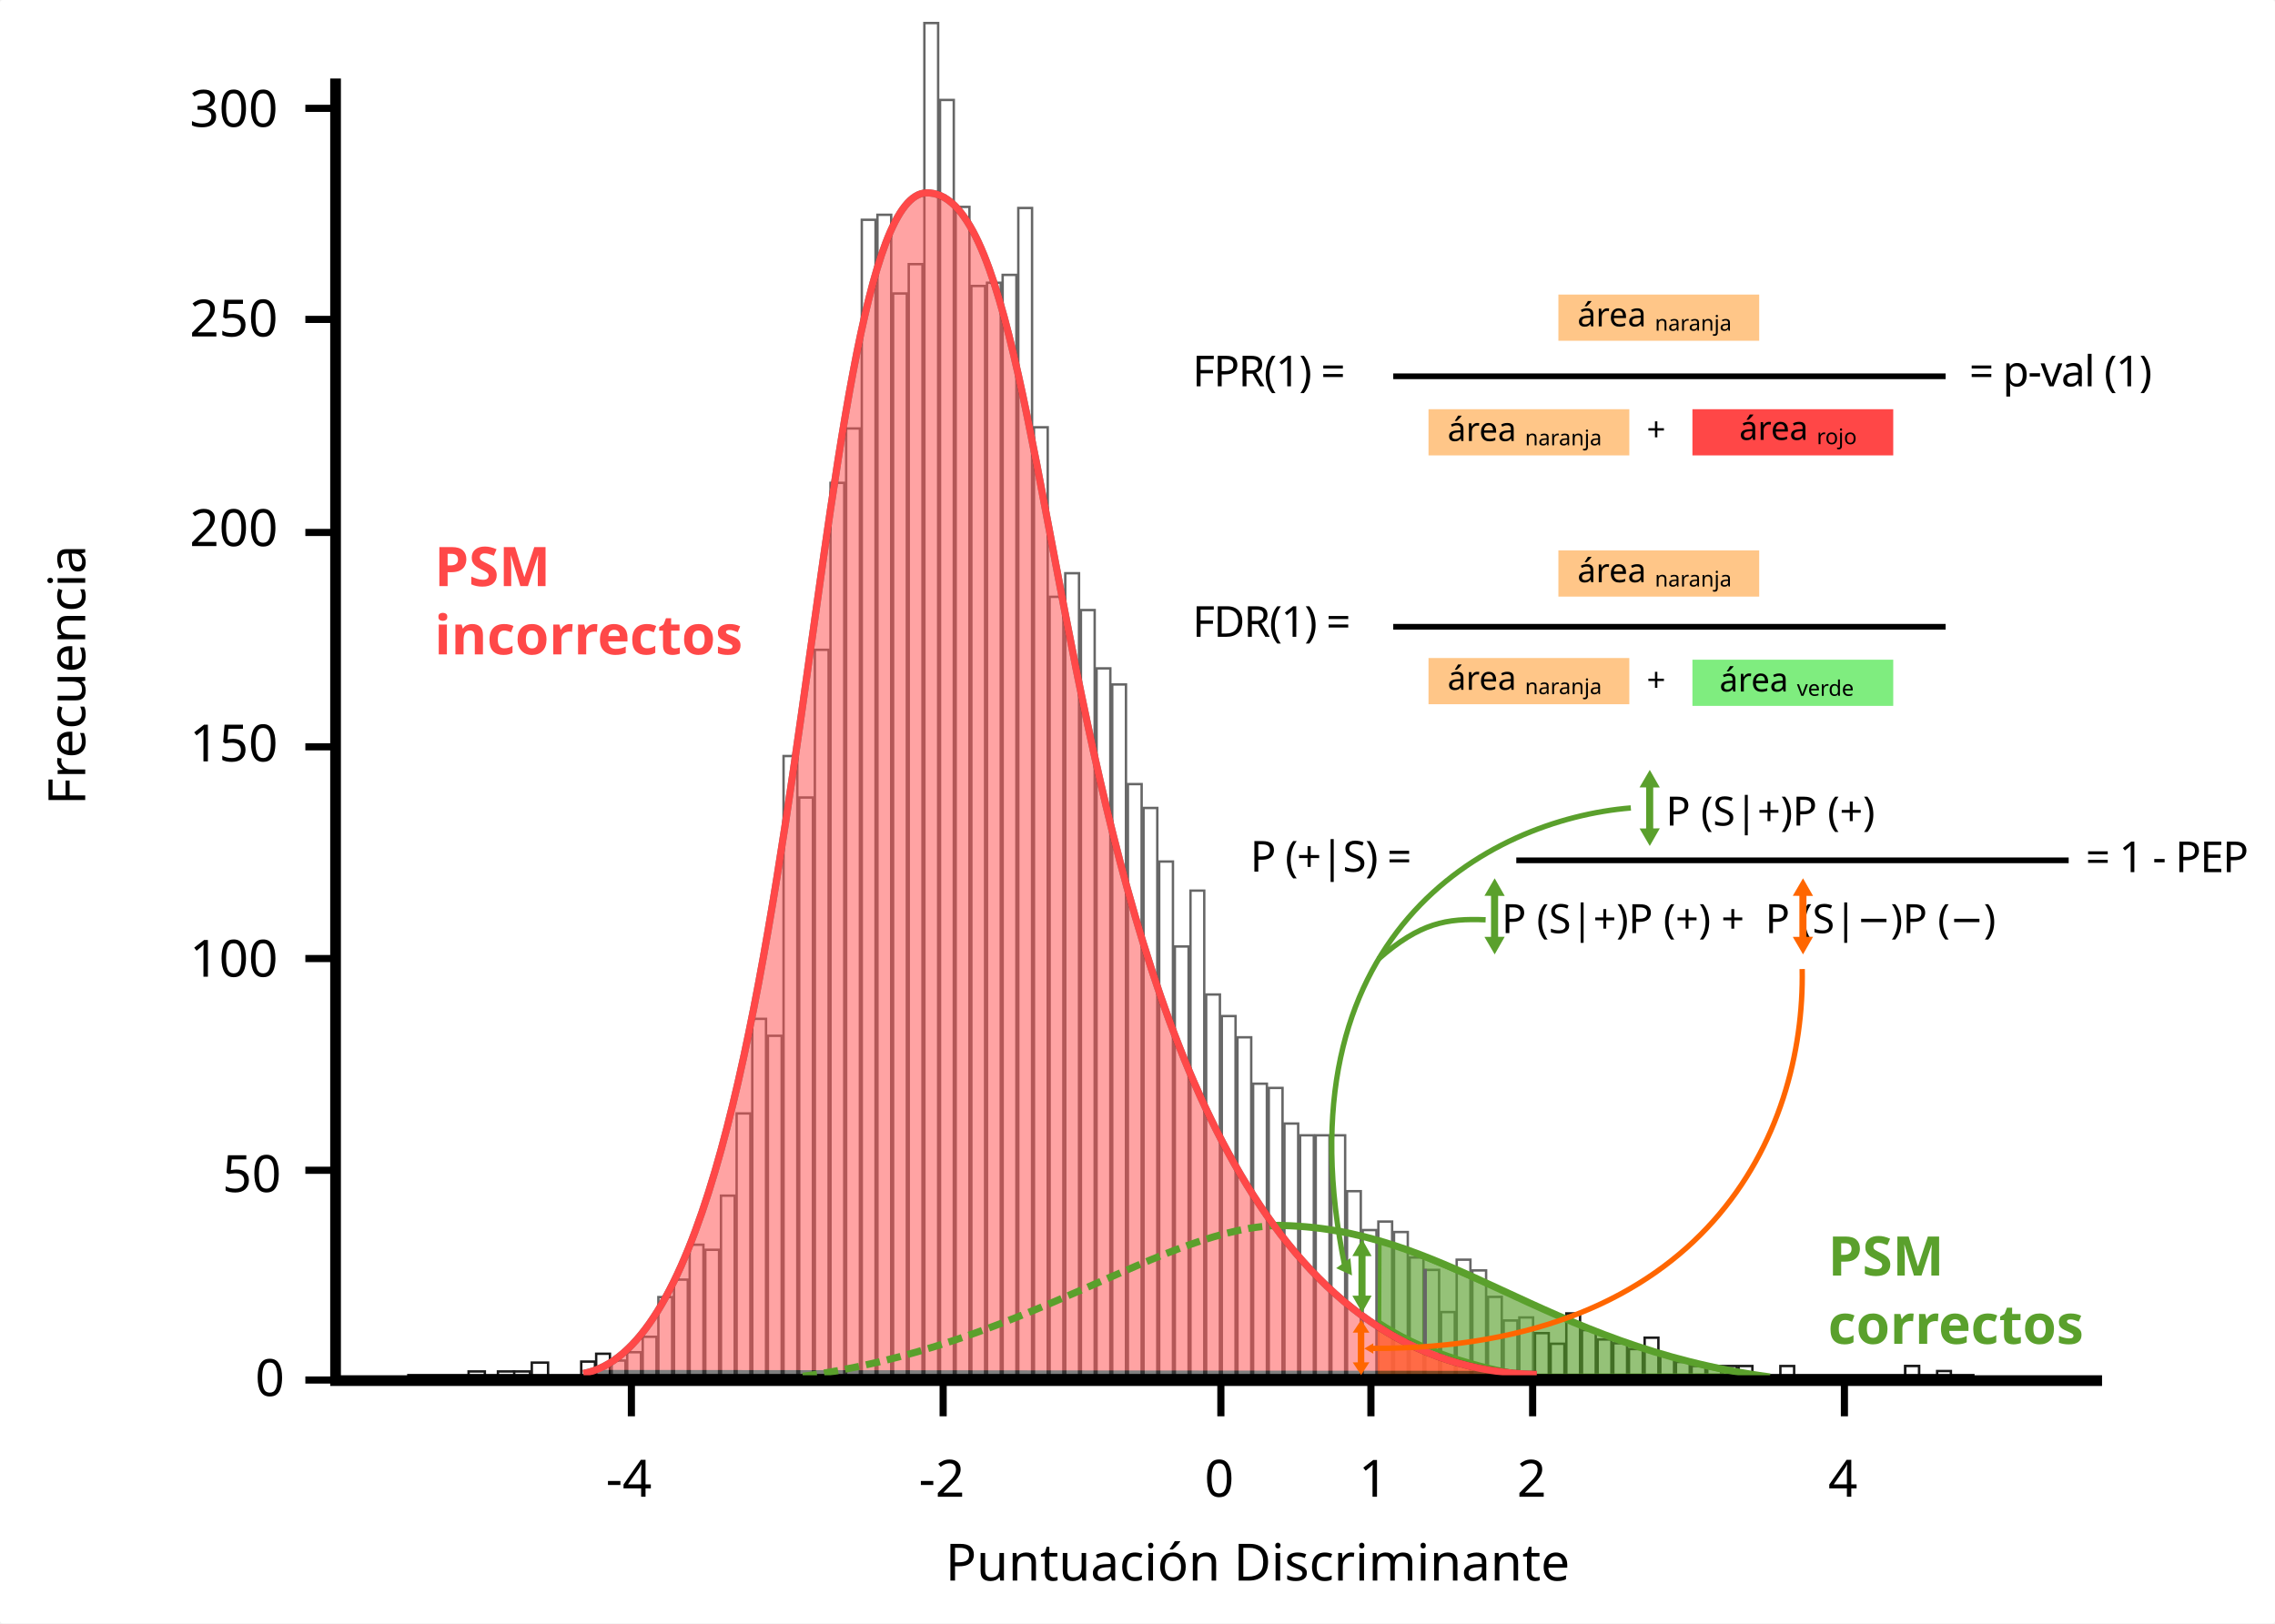
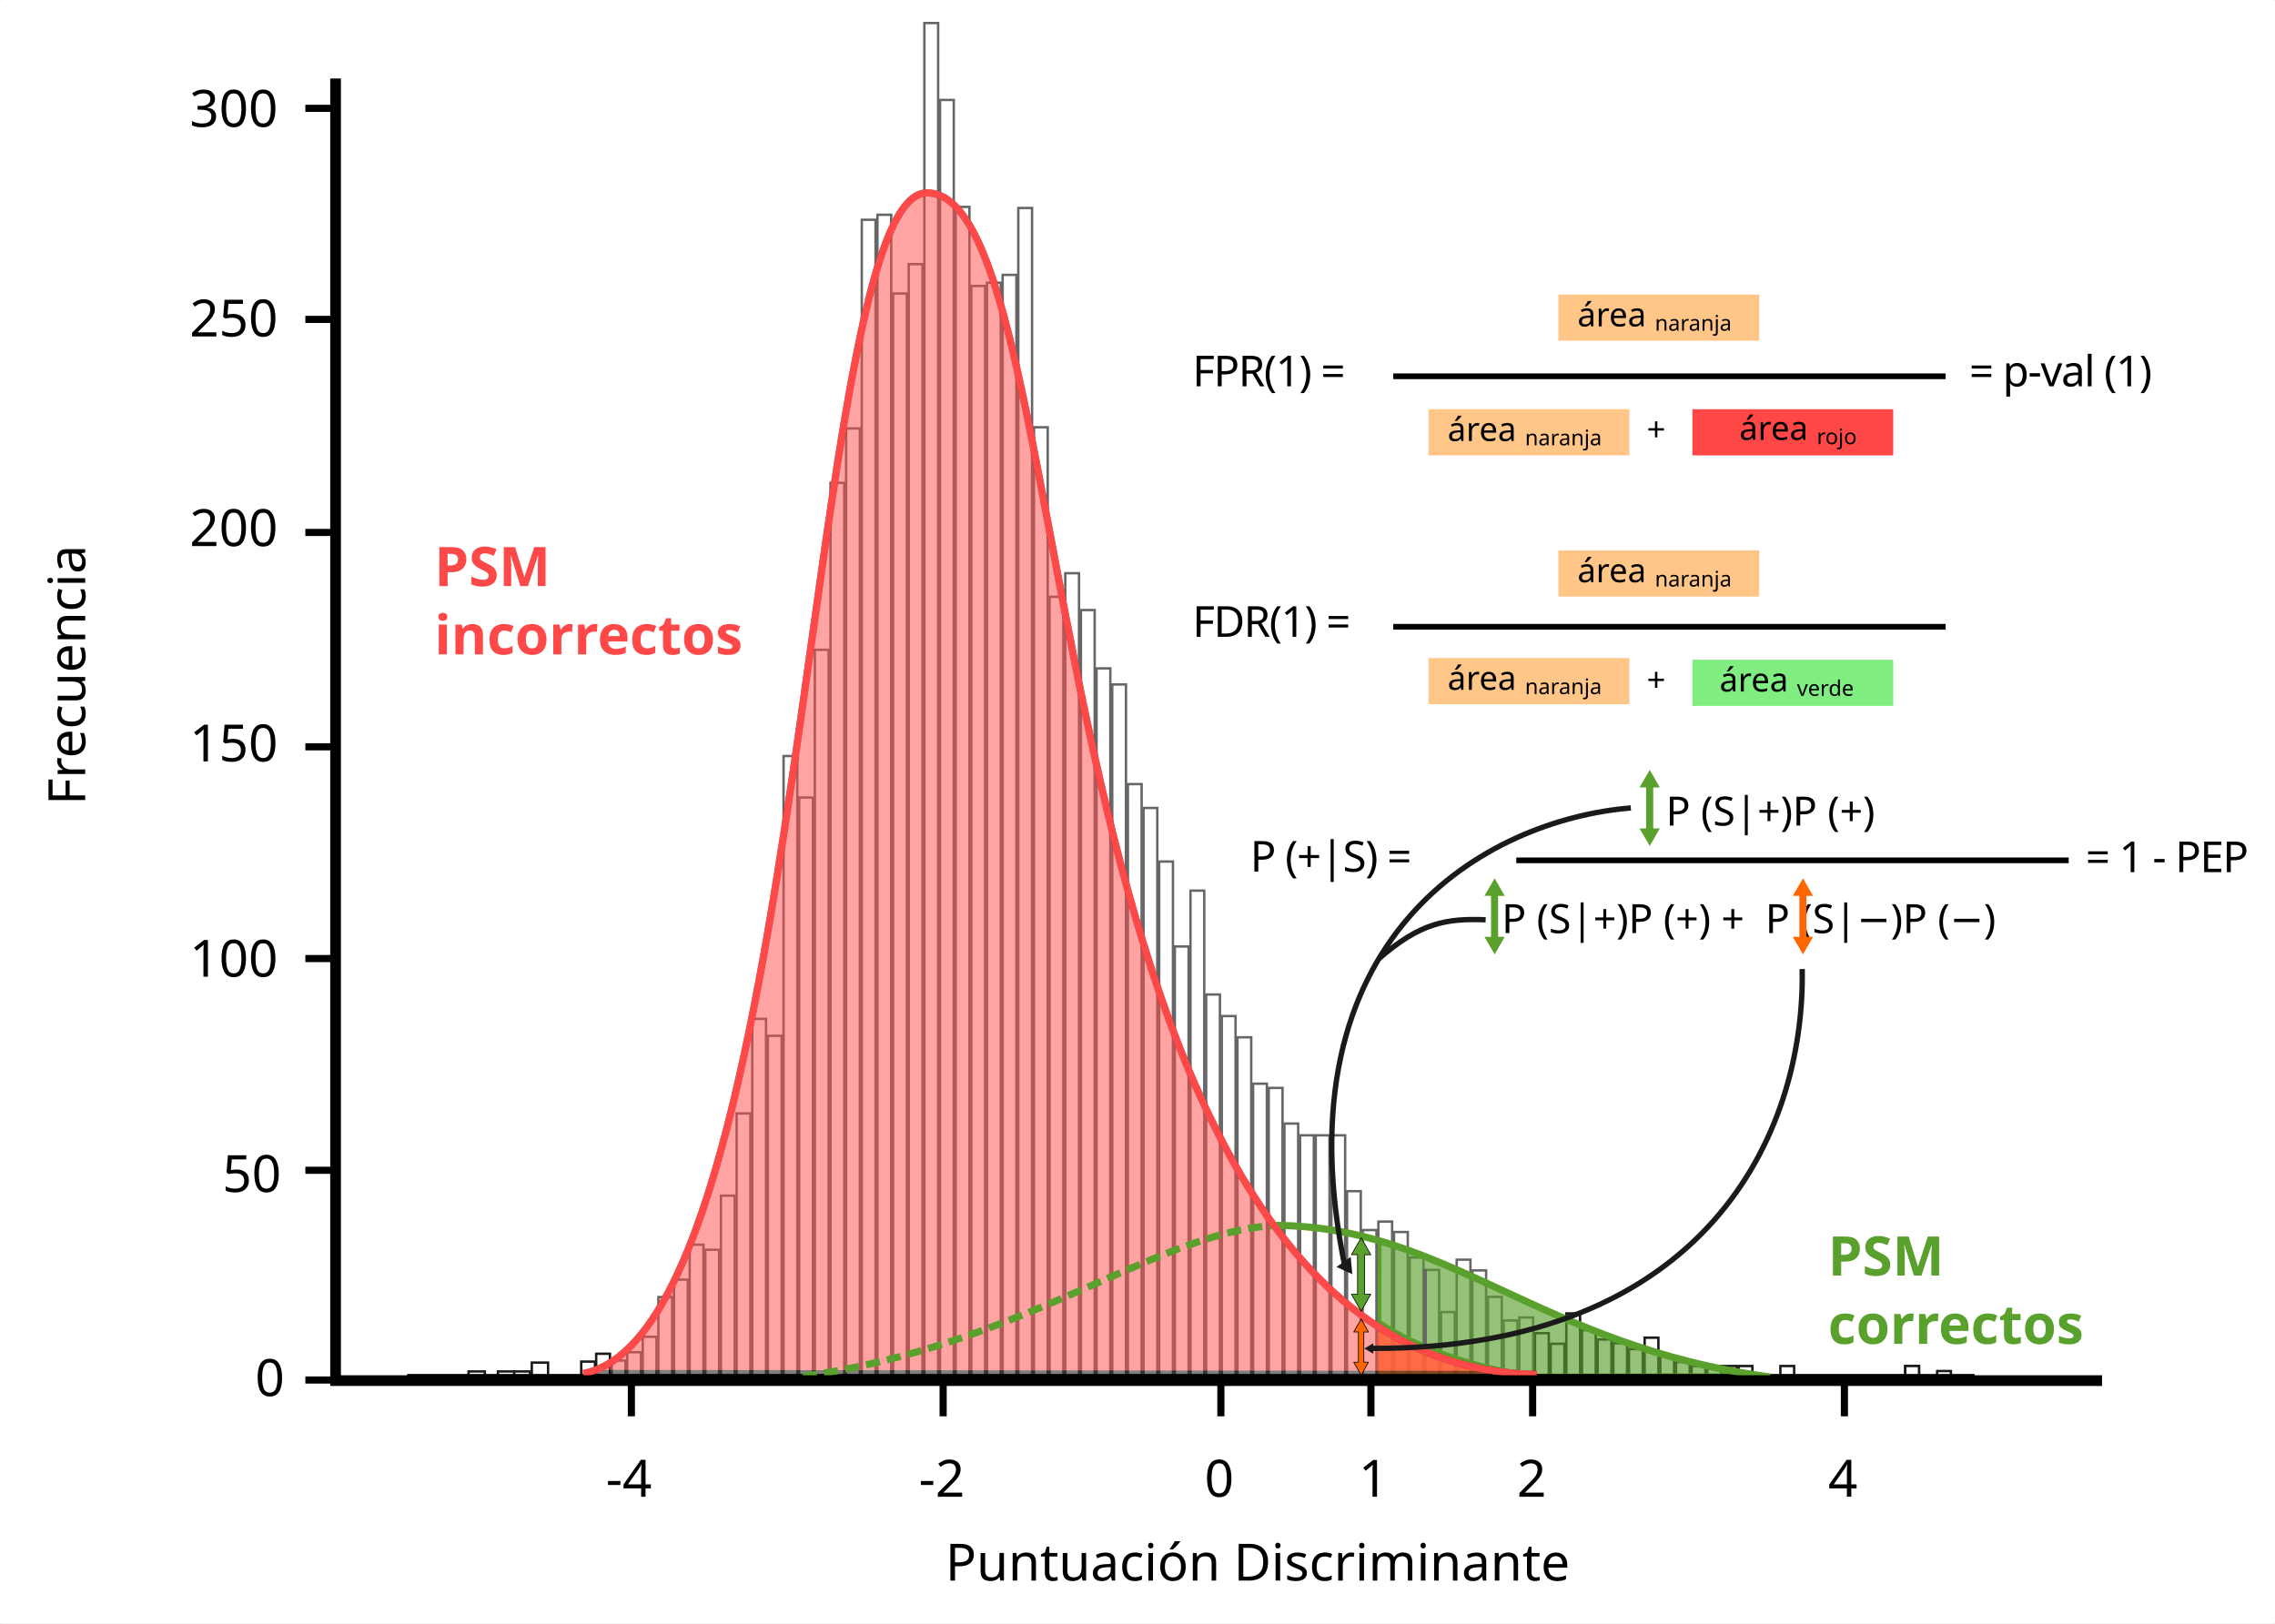
<svg xmlns="http://www.w3.org/2000/svg" width="637.873" height="455.273" id="svg3987" version="1.1">
  <defs id="defs3989" />
  <g id="layer1" transform="translate(-91.33189,-122.4854)">
    <rect style="fill:#ffffff;fill-opacity:1;stroke:#ffffff;stroke-width:1.494;stroke-linecap:round;stroke-linejoin:round;stroke-miterlimit:4;stroke-dasharray:none;stroke-dashoffset:0;stroke-opacity:1" id="rect5285" width="636.379" height="453.78" x="92.079" y="123.232" />
    <rect style="fill:#ffffff;fill-opacity:1;stroke:#1a1a1a;stroke-width:0.674" id="rect4010" width="4.561" height="3.808" x="240.44" y="504.617" />
    <rect y="504.334" x="254.296" height="4.518" width="3.857" id="rect4016" style="fill:#ffffff;fill-opacity:1;stroke:#1a1a1a;stroke-width:0.674" />
    <rect y="507.1" x="235.376" height="1.325" width="4.561" id="rect4018" style="fill:#ffffff;fill-opacity:1;stroke:#1a1a1a;stroke-width:0.674" />
    <rect style="fill:#ffffff;fill-opacity:1;stroke:#1a1a1a;stroke-width:0.674" id="rect4020" width="4.561" height="1.325" x="230.944" y="507.1" />
    <rect y="507.1" x="222.715" height="1.325" width="4.561" id="rect4022" style="fill:#ffffff;fill-opacity:1;stroke:#1a1a1a;stroke-width:0.674" />
    <rect style="fill:#ffffff;fill-opacity:1;stroke:#1a1a1a;stroke-width:0.674" id="rect4024" width="3.857" height="6.717" x="258.49" y="502.134" />
    <rect y="504.05" x="262.841" height="4.801" width="3.857" id="rect4026" style="fill:#ffffff;fill-opacity:1;stroke:#666666;stroke-width:0.674" />
    <rect style="fill:#ffffff;fill-opacity:1;stroke:#666666;stroke-width:0.674" id="rect4028" width="3.857" height="7.142" x="267.192" y="501.709" />
    <rect y="497.382" x="271.543" height="11.469" width="3.857" id="rect4030" style="fill:#ffffff;fill-opacity:1;stroke:#666666;stroke-width:0.674" />
    <rect style="fill:#ffffff;fill-opacity:1;stroke:#666666;stroke-width:0.674" id="rect4040" width="3.857" height="22.606" x="275.93" y="486.245" />
    <rect y="481.35" x="280.318" height="27.501" width="3.857" id="rect4042" style="fill:#ffffff;fill-opacity:1;stroke:#666666;stroke-width:0.674" />
    <rect style="fill:#ffffff;fill-opacity:1;stroke:#666666;stroke-width:0.674" id="rect4044" width="3.857" height="37.29" x="284.705" y="471.561" />
    <rect y="472.979" x="289.092" height="35.872" width="3.857" id="rect4046" style="fill:#ffffff;fill-opacity:1;stroke:#666666;stroke-width:0.674" />
    <rect style="fill:#ffffff;fill-opacity:1;stroke:#666666;stroke-width:0.674" id="rect4048" width="3.857" height="51.052" x="293.479" y="457.799" />
    <rect y="434.744" x="297.867" height="74.107" width="3.857" id="rect4050" style="fill:#ffffff;fill-opacity:1;stroke:#666666;stroke-width:0.674" />
    <rect style="fill:#ffffff;fill-opacity:1;stroke:#666666;stroke-width:0.674" id="rect4052" width="3.857" height="100.637" x="302.254" y="408.214" />
    <rect y="412.966" x="306.641" height="95.885" width="3.857" id="rect4054" style="fill:#ffffff;fill-opacity:1;stroke:#666666;stroke-width:0.674" />
    <rect style="fill:#ffffff;fill-opacity:1;stroke:#666666;stroke-width:0.674" id="rect4056" width="3.857" height="174.341" x="311.028" y="334.51" />
    <rect y="346.144" x="315.416" height="162.707" width="3.857" id="rect4058" style="fill:#ffffff;fill-opacity:1;stroke:#666666;stroke-width:0.674" />
    <rect style="fill:#ffffff;fill-opacity:1;stroke:#666666;stroke-width:0.674" id="rect4060" width="3.857" height="204.135" x="319.803" y="304.716" />
    <rect y="257.898" x="324.19" height="250.953" width="3.857" id="rect4062" style="fill:#ffffff;fill-opacity:1;stroke:#666666;stroke-width:0.674" />
    <rect style="fill:#ffffff;fill-opacity:1;stroke:#666666;stroke-width:0.674" id="rect4064" width="3.857" height="266.205" x="328.577" y="242.646" />
    <rect y="184.123" x="332.965" height="324.728" width="3.857" id="rect4066" style="fill:#ffffff;fill-opacity:1;stroke:#666666;stroke-width:0.674" />
    <rect style="fill:#ffffff;fill-opacity:1;stroke:#666666;stroke-width:0.674" id="rect4068" width="3.857" height="326.132" x="337.352" y="182.719" />
    <rect y="204.789" x="341.739" height="304.062" width="3.857" id="rect4070" style="fill:#ffffff;fill-opacity:1;stroke:#666666;stroke-width:0.674" />
    <rect style="fill:#ffffff;fill-opacity:1;stroke:#666666;stroke-width:0.674" id="rect4072" width="3.857" height="312.288" x="346.127" y="196.563" />
    <rect y="128.947" x="350.514" height="379.904" width="3.857" id="rect4074" style="fill:#ffffff;fill-opacity:1;stroke:#666666;stroke-width:0.674" />
    <rect style="fill:#ffffff;fill-opacity:1;stroke:#666666;stroke-width:0.674" id="rect4076" width="3.857" height="358.335" x="354.901" y="150.516" />
    <rect y="180.512" x="359.29" height="328.339" width="3.857" id="rect4078" style="fill:#ffffff;fill-opacity:1;stroke:#666666;stroke-width:0.674" />
    <rect style="fill:#ffffff;fill-opacity:1;stroke:#666666;stroke-width:0.674" id="rect4080" width="3.857" height="306.169" x="363.68" y="202.682" />
    <rect y="201.78" x="368.069" height="307.071" width="3.857" id="rect4082" style="fill:#ffffff;fill-opacity:1;stroke:#666666;stroke-width:0.674" />
    <rect style="fill:#ffffff;fill-opacity:1;stroke:#666666;stroke-width:0.674" id="rect4084" width="3.857" height="309.278" x="372.458" y="199.573" />
    <rect y="180.813" x="376.847" height="328.038" width="3.857" id="rect4086" style="fill:#ffffff;fill-opacity:1;stroke:#666666;stroke-width:0.674" />
    <rect style="fill:#ffffff;fill-opacity:1;stroke:#666666;stroke-width:0.674" id="rect4088" width="3.857" height="266.542" x="381.236" y="242.309" />
    <rect y="289.861" x="385.625" height="218.99" width="3.857" id="rect4090" style="fill:#ffffff;fill-opacity:1;stroke:#666666;stroke-width:0.674" />
    <rect style="fill:#ffffff;fill-opacity:1;stroke:#666666;stroke-width:0.674" id="rect4092" width="3.857" height="225.611" x="390.015" y="283.24" />
    <rect y="293.573" x="394.404" height="215.278" width="3.857" id="rect4094" style="fill:#ffffff;fill-opacity:1;stroke:#666666;stroke-width:0.674" />
    <rect style="fill:#ffffff;fill-opacity:1;stroke:#666666;stroke-width:0.674" id="rect4096" width="3.857" height="198.926" x="398.793" y="309.925" />
    <rect y="314.439" x="403.182" height="194.412" width="3.857" id="rect4098" style="fill:#ffffff;fill-opacity:1;stroke:#666666;stroke-width:0.674" />
    <rect style="fill:#ffffff;fill-opacity:1;stroke:#666666;stroke-width:0.674" id="rect4100" width="3.857" height="166.468" x="407.571" y="342.383" />
    <rect y="349.072" x="411.961" height="159.779" width="3.857" id="rect4102" style="fill:#ffffff;fill-opacity:1;stroke:#666666;stroke-width:0.674" />
    <rect style="fill:#ffffff;fill-opacity:1;stroke:#666666;stroke-width:0.674" id="rect4104" width="3.857" height="144.754" x="416.35" y="364.097" />
    <rect y="387.919" x="420.739" height="120.932" width="3.857" id="rect4106" style="fill:#ffffff;fill-opacity:1;stroke:#666666;stroke-width:0.674" />
    <rect style="fill:#ffffff;fill-opacity:1;stroke:#666666;stroke-width:0.661" id="rect4108" width="3.857" height="136.596" x="425.128" y="372.255" />
    <rect y="401.387" x="429.517" height="107.464" width="3.857" id="rect4110" style="fill:#ffffff;fill-opacity:1;stroke:#666666;stroke-width:0.674" />
    <rect style="fill:#ffffff;fill-opacity:1;stroke:#666666;stroke-width:0.674" id="rect4112" width="3.857" height="101.417" x="433.906" y="407.434" />
    <rect y="413.39" x="438.296" height="95.461" width="3.857" id="rect4114" style="fill:#ffffff;fill-opacity:1;stroke:#666666;stroke-width:0.674" />
    <rect style="fill:#ffffff;fill-opacity:1;stroke:#666666;stroke-width:0.674" id="rect4116" width="3.857" height="82.451" x="442.685" y="426.4" />
    <rect y="427.591" x="447.074" height="81.26" width="3.857" id="rect4118" style="fill:#ffffff;fill-opacity:1;stroke:#666666;stroke-width:0.674" />
    <rect style="fill:#ffffff;fill-opacity:1;stroke:#666666;stroke-width:0.674" id="rect4120" width="3.857" height="71.273" x="451.463" y="437.578" />
    <rect y="440.876" x="455.852" height="67.975" width="3.857" id="rect4122" style="fill:#ffffff;fill-opacity:1;stroke:#666666;stroke-width:0.674" />
    <rect style="fill:#ffffff;fill-opacity:1;stroke:#666666;stroke-width:0.674" id="rect4124" width="3.857" height="67.975" x="460.242" y="440.876" />
    <rect y="440.876" x="464.631" height="67.975" width="3.857" id="rect4126" style="fill:#ffffff;fill-opacity:1;stroke:#666666;stroke-width:0.674" />
    <rect style="fill:#ffffff;fill-opacity:1;stroke:#666666;stroke-width:0.674" id="rect4128" width="3.857" height="52.308" x="469.02" y="456.543" />
    <rect y="467.446" x="473.409" height="41.405" width="3.857" id="rect4130" style="fill:#ffffff;fill-opacity:1;stroke:#666666;stroke-width:0.674" />
    <rect style="fill:#ffffff;fill-opacity:1;stroke:#666666;stroke-width:0.674" id="rect4132" width="3.857" height="43.787" x="477.801" y="465.064" />
    <rect y="467.996" x="482.193" height="40.855" width="3.857" id="rect4134" style="fill:#ffffff;fill-opacity:1;stroke:#666666;stroke-width:0.674" />
    <rect style="fill:#ffffff;fill-opacity:1;stroke:#666666;stroke-width:0.674" id="rect4136" width="3.857" height="33.709" x="486.585" y="475.142" />
    <rect y="478.624" x="490.977" height="30.227" width="3.857" id="rect4138" style="fill:#ffffff;fill-opacity:1;stroke:#666666;stroke-width:0.674" />
    <rect style="fill:#ffffff;fill-opacity:1;stroke:#666666;stroke-width:0.674" id="rect4140" width="3.857" height="18.408" x="495.369" y="490.443" />
    <rect y="475.754" x="499.761" height="33.097" width="3.857" id="rect4142" style="fill:#ffffff;fill-opacity:1;stroke:#666666;stroke-width:0.674" />
    <rect style="fill:#ffffff;fill-opacity:1;stroke:#666666;stroke-width:0.674" id="rect4144" width="3.857" height="30.087" x="504.153" y="478.764" />
    <rect y="486.188" x="508.544" height="22.663" width="3.857" id="rect4146" style="fill:#ffffff;fill-opacity:1;stroke:#666666;stroke-width:0.674" />
    <rect style="fill:#ffffff;fill-opacity:1;stroke:#666666;stroke-width:0.674" id="rect4148" width="3.857" height="16.042" x="512.936" y="492.809" />
    <rect y="491.957" x="517.328" height="16.894" width="3.857" id="rect4150" style="fill:#ffffff;fill-opacity:1;stroke:#666666;stroke-width:0.674" />
    <rect style="fill:#ffffff;fill-opacity:1;stroke:#1a1a1a;stroke-width:0.674" id="rect4152" width="3.857" height="12.495" x="521.72" y="496.356" />
    <rect y="499.335" x="526.112" height="9.516" width="3.857" id="rect4154" style="fill:#ffffff;fill-opacity:1;stroke:#1a1a1a;stroke-width:0.674" />
    <rect style="fill:#ffffff;fill-opacity:1;stroke:#1a1a1a;stroke-width:0.674" id="rect4156" width="3.857" height="18.029" x="530.504" y="490.822" />
    <rect y="495.504" x="534.896" height="13.347" width="3.857" id="rect4158" style="fill:#ffffff;fill-opacity:1;stroke:#1a1a1a;stroke-width:0.674" />
    <rect style="fill:#ffffff;fill-opacity:1;stroke:#1a1a1a;stroke-width:0.674" id="rect4160" width="3.857" height="10.722" x="539.288" y="498.129" />
    <rect y="499.193" x="543.68" height="9.658" width="3.857" id="rect4162" style="fill:#ffffff;fill-opacity:1;stroke:#1a1a1a;stroke-width:0.674" />
    <rect style="fill:#ffffff;fill-opacity:1;stroke:#1a1a1a;stroke-width:0.674" id="rect4164" width="3.857" height="8.026" x="548.072" y="500.825" />
    <rect y="497.632" x="552.464" height="11.219" width="3.857" id="rect4166" style="fill:#ffffff;fill-opacity:1;stroke:#1a1a1a;stroke-width:0.674" />
    <rect style="fill:#ffffff;fill-opacity:1;stroke:#1a1a1a;stroke-width:0.674" id="rect4168" width="3.857" height="6.111" x="556.855" y="502.74" />
    <rect y="504.442" x="561.247" height="4.409" width="3.857" id="rect4170" style="fill:#ffffff;fill-opacity:1;stroke:#1a1a1a;stroke-width:0.674" />
    <rect style="fill:#ffffff;fill-opacity:1;stroke:#1a1a1a;stroke-width:0.674" id="rect4172" width="3.857" height="3.274" x="565.639" y="505.577" />
    <rect y="505.577" x="570.031" height="3.274" width="3.857" id="rect4174" style="fill:#ffffff;fill-opacity:1;stroke:#1a1a1a;stroke-width:0.674" />
    <rect style="fill:#ffffff;fill-opacity:1;stroke:#1a1a1a;stroke-width:0.674" id="rect4178" width="3.857" height="3.274" x="574.423" y="505.577" />
    <rect y="505.577" x="578.815" height="3.274" width="3.857" id="rect4180" style="fill:#ffffff;fill-opacity:1;stroke:#1a1a1a;stroke-width:0.674" />
    <path style="fill:#5aa02c;fill-opacity:0.639;stroke:#5aa02c;stroke-width:1px;stroke-linecap:butt;stroke-linejoin:miter;stroke-opacity:1" d="m 478.206,470.422 -0.088,22.694 c 10.772,7.193 26.364,12.623 43.491,15.088 l 59.051,-0.092 c -33.216,-5.284 -71.691,-26.45 -102.454,-37.69 z" id="path4796" />
    <rect style="fill:#ffffff;fill-opacity:1;stroke:#1a1a1a;stroke-width:0.674" id="rect4182" width="3.857" height="3.274" x="590.522" y="505.577" />
    <rect y="505.577" x="625.542" height="3.274" width="3.857" id="rect4184" style="fill:#ffffff;fill-opacity:1;stroke:#1a1a1a;stroke-width:0.674" />
    <rect style="fill:#ffffff;fill-opacity:1;stroke:#1a1a1a;stroke-width:0.674" id="rect4186" width="3.857" height="3.274" x="625.542" y="505.577" />
    <rect y="506.982" x="634.473" height="1.869" width="3.857" id="rect4188" style="fill:#ffffff;fill-opacity:1;stroke:#1a1a1a;stroke-width:0.674" />
    <path style="opacity:0.889;fill:#ff7f2a;fill-opacity:0.982;stroke:#ff7f2a;stroke-width:0.7;stroke-linecap:butt;stroke-linejoin:miter;stroke-miterlimit:4;stroke-dasharray:none;stroke-opacity:1" d="m 477.958,501.458 0.066,6.844 43.199,0 c -13.064,-1.265 -31.832,-6.363 -43.265,-12.734 z" id="path4798" />
    <path style="fill:none;stroke:#000000;stroke-width:2;stroke-linecap:butt;stroke-linejoin:miter;stroke-miterlimit:4;stroke-dasharray:none;stroke-opacity:1" d="m 205.484,508.802 439.484,0" id="path4190" />
    <path style="opacity:0.503;fill:#ff4848;fill-opacity:1;stroke:#000000;stroke-width:2;stroke-linecap:butt;stroke-linejoin:miter;stroke-miterlimit:4;stroke-dasharray:none;stroke-opacity:1" d="m 254.868,507.667 c 63.262,-11.729 61.965,-330.5 96.252,-331.091 45.76,-0.788 26.713,328.709 171.1,331.375 z" id="path4700" />
    <path style="fill:none;stroke:#5aa02c;stroke-width:2;stroke-linecap:butt;stroke-linejoin:miter;stroke-miterlimit:4;stroke-dasharray:none;stroke-opacity:1" d="m 448.729,466.147 c 48.425,0.071 74.706,33.996 138.863,42.504" id="path4704" />
    <path id="path4706" d="m 451.246,466.118 c -33.526,-0.004 -71.999,34.025 -136.156,42.533" style="fill:none;stroke:#5aa02c;stroke-width:2;stroke-linecap:butt;stroke-linejoin:miter;stroke-miterlimit:4;stroke-dasharray:4, 2;stroke-dashoffset:0;stroke-opacity:1" />
    <path style="fill:none;stroke:#666666;stroke-width:1px;stroke-linecap:butt;stroke-linejoin:miter;stroke-opacity:1" d="m 490.909,478.341 0,22.542" id="path4708" />
    <text xml:space="preserve" style="font-style:normal;font-weight:normal;font-size:14.427px;line-height:125%;font-family:Sans;-inkscape-font-specification:Sans;letter-spacing:0px;word-spacing:0px;fill:#000000;fill-opacity:1;stroke:none" x="356.365" y="565.811" id="text4894" transform="scale(1.000113,0.9998869)">
      <tspan id="tspan4896" x="356.365" y="565.811">Puntuación Discriminante</tspan>
    </text>
    <path style="fill:none;stroke:#000000;stroke-width:2;stroke-linecap:butt;stroke-linejoin:miter;stroke-miterlimit:4;stroke-dasharray:none;stroke-opacity:1" d="m 433.645,510.059 0,9.619" id="path4898" />
    <path id="path4900" d="m 521.059,510.059 0,9.619" style="fill:none;stroke:#000000;stroke-width:2;stroke-linecap:butt;stroke-linejoin:miter;stroke-miterlimit:4;stroke-dasharray:none;stroke-opacity:1" />
    <path style="fill:none;stroke:#000000;stroke-width:2;stroke-linecap:butt;stroke-linejoin:miter;stroke-miterlimit:4;stroke-dasharray:none;stroke-opacity:1" d="m 608.473,510.059 0,9.619" id="path4902" />
    <path style="fill:none;stroke:#000000;stroke-width:2;stroke-linecap:butt;stroke-linejoin:miter;stroke-miterlimit:4;stroke-dasharray:none;stroke-opacity:1" d="m 268.362,510.059 0,9.619" id="path4904" />
    <path id="path4906" d="m 355.776,510.059 0,9.619" style="fill:none;stroke:#000000;stroke-width:2;stroke-linecap:butt;stroke-linejoin:miter;stroke-miterlimit:4;stroke-dasharray:none;stroke-opacity:1" />
    <path style="fill:none;stroke:#000000;stroke-width:2;stroke-linecap:butt;stroke-linejoin:miter;stroke-miterlimit:4;stroke-dasharray:none;stroke-opacity:1" d="m 176.948,509.504 8.696,0" id="path4908" />
    <path id="path4910" d="m 176.948,450.681 8.696,0" style="fill:none;stroke:#000000;stroke-width:2;stroke-linecap:butt;stroke-linejoin:miter;stroke-miterlimit:4;stroke-dasharray:none;stroke-opacity:1" />
    <path style="fill:none;stroke:#000000;stroke-width:2;stroke-linecap:butt;stroke-linejoin:miter;stroke-miterlimit:4;stroke-dasharray:none;stroke-opacity:1" d="m 176.948,391.304 8.696,0" id="path4912" />
    <path id="path4914" d="m 176.948,331.926 8.696,0" style="fill:none;stroke:#000000;stroke-width:2;stroke-linecap:butt;stroke-linejoin:miter;stroke-miterlimit:4;stroke-dasharray:none;stroke-opacity:1" />
    <path style="fill:none;stroke:#000000;stroke-width:2;stroke-linecap:butt;stroke-linejoin:miter;stroke-miterlimit:4;stroke-dasharray:none;stroke-opacity:1" d="m 176.948,271.808 8.696,0" id="path4916" />
    <path id="path4918" d="m 176.948,212.061 8.696,0" style="fill:none;stroke:#000000;stroke-width:2;stroke-linecap:butt;stroke-linejoin:miter;stroke-miterlimit:4;stroke-dasharray:none;stroke-opacity:1" />
    <path style="fill:none;stroke:#000000;stroke-width:2;stroke-linecap:butt;stroke-linejoin:miter;stroke-miterlimit:4;stroke-dasharray:none;stroke-opacity:1" d="m 176.948,152.868 8.696,0" id="path4920" />
    <text id="text4922" y="542.294" x="429.01" style="font-style:normal;font-weight:normal;font-size:14.427px;line-height:125%;font-family:Sans;-inkscape-font-specification:Sans;letter-spacing:0px;word-spacing:0px;fill:#000000;fill-opacity:1;stroke:none" xml:space="preserve" transform="scale(1.000113,0.9998869)">
      <tspan y="542.294" x="429.01" id="tspan4924">0</tspan>
    </text>
    <text xml:space="preserve" style="font-style:normal;font-weight:normal;font-size:14.427px;line-height:125%;font-family:Sans;-inkscape-font-specification:Sans;letter-spacing:0px;word-spacing:0px;fill:#000000;fill-opacity:1;stroke:none" x="516.604" y="542.294" id="text4926" transform="scale(1.000113,0.9998869)">
      <tspan id="tspan4928" x="516.604" y="542.294">2</tspan>
    </text>
    <text id="text4930" y="542.294" x="603.868" style="font-style:normal;font-weight:normal;font-size:14.427px;line-height:125%;font-family:Sans;-inkscape-font-specification:Sans;letter-spacing:0px;word-spacing:0px;fill:#000000;fill-opacity:1;stroke:none" xml:space="preserve" transform="scale(1.000113,0.9998869)">
      <tspan y="542.294" x="603.868" id="tspan4932">4</tspan>
    </text>
    <text id="text4934" y="542.294" x="348.91" style="font-style:normal;font-weight:normal;font-size:14.427px;line-height:125%;font-family:Sans;-inkscape-font-specification:Sans;letter-spacing:0px;word-spacing:0px;fill:#000000;fill-opacity:1;stroke:none" xml:space="preserve" transform="scale(1.000113,0.9998869)">
      <tspan y="542.294" x="348.91" id="tspan4936">-2</tspan>
    </text>
    <text xml:space="preserve" style="font-style:normal;font-weight:normal;font-size:14.427px;line-height:125%;font-family:Sans;-inkscape-font-specification:Sans;letter-spacing:0px;word-spacing:0px;fill:#000000;fill-opacity:1;stroke:none" x="261.189" y="542.294" id="text4938" transform="scale(1.000113,0.9998869)">
      <tspan id="tspan4940" x="261.189" y="542.294">-4</tspan>
    </text>
    <text xml:space="preserve" style="font-style:normal;font-weight:normal;font-size:14.427px;line-height:125%;font-family:Sans;-inkscape-font-specification:Sans;letter-spacing:0px;word-spacing:0px;fill:#000000;fill-opacity:1;stroke:none" x="162.857" y="514.039" id="text4942" transform="scale(1.000113,0.9998869)">
      <tspan id="tspan4944" x="162.857" y="514.039">0</tspan>
    </text>
    <text id="text4946" y="456.828" x="153.671" style="font-style:normal;font-weight:normal;font-size:14.427px;line-height:125%;font-family:Sans;-inkscape-font-specification:Sans;letter-spacing:0px;word-spacing:0px;fill:#000000;fill-opacity:1;stroke:none" xml:space="preserve" transform="scale(1.000113,0.9998869)">
      <tspan y="456.828" x="153.671" id="tspan4948">50</tspan>
    </text>
    <text xml:space="preserve" style="font-style:normal;font-weight:normal;font-size:14.427px;line-height:125%;font-family:Sans;-inkscape-font-specification:Sans;letter-spacing:0px;word-spacing:0px;fill:#000000;fill-opacity:1;stroke:none" x="144.486" y="396.44" id="text4950" transform="scale(1.000113,0.9998869)">
      <tspan id="tspan4952" x="144.486" y="396.44">100</tspan>
    </text>
    <text id="text4954" y="336.051" x="144.486" style="font-style:normal;font-weight:normal;font-size:14.427px;line-height:125%;font-family:Sans;-inkscape-font-specification:Sans;letter-spacing:0px;word-spacing:0px;fill:#000000;fill-opacity:1;stroke:none" xml:space="preserve" transform="scale(1.000113,0.9998869)">
      <tspan y="336.051" x="144.486" id="tspan4956">150</tspan>
    </text>
    <text xml:space="preserve" style="font-style:normal;font-weight:normal;font-size:14.427px;line-height:125%;font-family:Sans;-inkscape-font-specification:Sans;letter-spacing:0px;word-spacing:0px;fill:#000000;fill-opacity:1;stroke:none" x="144.486" y="275.663" id="text4958" transform="scale(1.000113,0.9998869)">
      <tspan id="tspan4960" x="144.486" y="275.663">200</tspan>
    </text>
    <text id="text4962" y="216.863" x="144.486" style="font-style:normal;font-weight:normal;font-size:14.427px;line-height:125%;font-family:Sans;-inkscape-font-specification:Sans;letter-spacing:0px;word-spacing:0px;fill:#000000;fill-opacity:1;stroke:none" xml:space="preserve" transform="scale(1.000113,0.9998869)">
      <tspan y="216.863" x="144.486" id="tspan4964">250</tspan>
    </text>
    <text xml:space="preserve" style="font-style:normal;font-weight:normal;font-size:14.427px;line-height:125%;font-family:Sans;-inkscape-font-specification:Sans;letter-spacing:0px;word-spacing:0px;fill:#000000;fill-opacity:1;stroke:none" x="144.486" y="158.064" id="text4966" transform="scale(1.000113,0.9998869)">
      <tspan id="tspan4968" x="144.486" y="158.064">300</tspan>
    </text>
    <text transform="matrix(0,-1.000113,0.9998869,0,0,0)" id="text4970" y="115.238" x="-348.219" style="font-style:normal;font-weight:normal;font-size:14.427px;line-height:125%;font-family:Sans;-inkscape-font-specification:Sans;letter-spacing:0px;word-spacing:0px;fill:#000000;fill-opacity:1;stroke:none" xml:space="preserve">
      <tspan y="115.238" x="-348.219" id="tspan4972">Frecuencia</tspan>
    </text>
    <text xml:space="preserve" style="font-style:normal;font-weight:bold;font-size:15.324px;line-height:125%;font-family:Sans;-inkscape-font-specification:'Sans Bold';letter-spacing:0px;word-spacing:0px;fill:#ff4848;fill-opacity:1;stroke:none" x="213.15" y="286.848" id="text5201">
      <tspan id="tspan5203" x="213.15" y="286.848">PSM </tspan>
      <tspan x="213.15" y="306.003" id="tspan5205">incorrectos</tspan>
    </text>
    <text id="text5207" y="480.198" x="603.881" style="font-style:normal;font-weight:bold;font-size:15.324px;line-height:125%;font-family:Sans;-inkscape-font-specification:'Sans Bold';letter-spacing:0px;word-spacing:0px;fill:#5aa02c;fill-opacity:1;stroke:none" xml:space="preserve">
      <tspan y="480.198" x="603.881" id="tspan5209">PSM </tspan>
      <tspan id="tspan5211" y="499.354" x="603.881">correctos</tspan>
    </text>
-     <path style="fill:none;stroke:#5aa02c;stroke-width:1.5;stroke-linecap:butt;stroke-linejoin:miter;stroke-miterlimit:4;stroke-dasharray:none;stroke-opacity:1" d="M 548.59,349.069 C 508.371,352.361 449.195,384.891 468.5,478.112" id="path5272" />
-     <path style="fill:#5aa02c;fill-opacity:1;stroke:none" id="path5274" d="m 484.103,456.713 -4.789,-0.947 3.215,-3.674 z" transform="matrix(0.9726862,0.2321238,-0.2321238,0.9726862,105.5426,-76.43203)" />
-     <path style="fill:#ff6600;fill-opacity:1;stroke:none" id="path5281" d="m 492.53,440.168 -4.747,-8.12 9.406,-0.051 z" transform="matrix(0,0.3104252,-0.3104252,0,610.4891,347.7826)" />
-     <path style="fill:none;stroke:#5aa02c;stroke-width:1.5;stroke-linecap:butt;stroke-linejoin:miter;stroke-miterlimit:4;stroke-dasharray:none;stroke-opacity:1" d="m 507.879,380.434 c -10.971,-0.412 -18.272,0.734 -30.074,11.026" id="path5283" />
+     <path style="fill:none;stroke:#1a1a1a;stroke-width:1.5;stroke-linecap:butt;stroke-linejoin:miter;stroke-miterlimit:4;stroke-dasharray:none;stroke-opacity:1" d="M 548.59,349.069 C 508.371,352.361 449.195,384.891 468.5,478.112" id="path5272" />
+     <path style="fill:#1a1a1a;fill-opacity:1;stroke:none" id="path5274" d="m 484.103,456.713 -4.789,-0.947 3.215,-3.674 z" transform="matrix(0.9726862,0.2321238,-0.2321238,0.9726862,105.631,-76.78559)" />
+     <path style="fill:#1a1a1a;fill-opacity:1;stroke:none" id="path5281" d="m 492.53,440.168 -4.747,-8.12 9.406,-0.051 z" transform="matrix(0,0.3104252,-0.3104252,0,610.4891,347.7826)" />
+     <path style="fill:none;stroke:#1a1a1a;stroke-width:1.5;stroke-linecap:butt;stroke-linejoin:miter;stroke-miterlimit:4;stroke-dasharray:none;stroke-opacity:1" d="m 507.879,380.434 c -10.971,-0.412 -18.272,0.734 -30.074,11.026" id="path5283" />
    <text id="text11998" y="367.073" x="676.133" style="font-style:normal;font-weight:normal;font-size:12px;line-height:125%;font-family:Sans;-inkscape-font-specification:Sans;letter-spacing:-0.31px;word-spacing:-0.2px;fill:#000000;fill-opacity:1;stroke:none" xml:space="preserve">
      <tspan y="367.073" x="676.133" id="tspan12000">= 1 - PEP </tspan>
    </text>
    <text xml:space="preserve" style="font-style:normal;font-weight:normal;font-size:12px;line-height:125%;font-family:Sans;-inkscape-font-specification:Sans;letter-spacing:-0.31px;word-spacing:-0.2px;fill:#000000;fill-opacity:1;stroke:none" x="425.704" y="301.073" id="text12002">
      <tspan id="tspan12004" x="425.704" y="301.073">FDR(1) =</tspan>
    </text>
    <g id="g3559" transform="translate(-12.5,0)">
      <text id="text5187" y="354.011" x="567.991" style="font-style:normal;font-weight:normal;font-size:11.324px;line-height:125%;font-family:Sans;-inkscape-font-specification:Sans;letter-spacing:0px;word-spacing:0px;fill:#000000;fill-opacity:1;stroke:none" xml:space="preserve">
        <tspan y="354.011" x="567.991" id="tspan5189"> P (S|+)P (+)</tspan>
      </text>
      <text id="text5191" y="384.172" x="524.907" style="font-style:normal;font-weight:normal;font-size:11.324px;line-height:125%;font-family:Sans;-inkscape-font-specification:Sans;letter-spacing:0px;word-spacing:0px;fill:#000000;fill-opacity:1;stroke:none" xml:space="preserve">
        <tspan y="384.172" x="524.907" id="tspan5193">P (S|+)P (+) +  P (S|−)P (−)</tspan>
      </text>
      <path id="path5195" d="m 528.975,363.76 154.88,0" style="fill:none;stroke:#000000;stroke-width:1.6;stroke-linecap:butt;stroke-linejoin:miter;stroke-miterlimit:4;stroke-dasharray:none;stroke-opacity:1" />
      <g id="g3549">
        <path transform="matrix(0.6046897,0,0,0.6046897,268.5739,93.5694)" d="m 492.53,440.168 -4.747,-8.12 9.406,-0.051 z" id="path12008" style="fill:#5aa02c;fill-opacity:1;stroke:none" />
        <path id="path12010" d="m 566.375,341.856 0,14.537" style="fill:none;stroke:#5aa02c;stroke-width:1.988px;stroke-linecap:butt;stroke-linejoin:miter;stroke-opacity:1" />
        <path style="fill:#5aa02c;fill-opacity:1;stroke:none" id="path12012" d="m 492.53,440.168 -4.747,-8.12 9.406,-0.051 z" transform="matrix(0.6046897,0,0,-0.6046897,268.5739,604.5569)" />
      </g>
      <g id="g3554">
        <path style="fill:#5aa02c;fill-opacity:1;stroke:none" id="path12016" d="m 492.53,440.168 -4.747,-8.12 9.406,-0.051 z" transform="matrix(0.6046897,0,0,0.6046897,225.0868,123.975)" />
        <path style="fill:none;fill-opacity:1;stroke:#5aa02c;stroke-width:1.988px;stroke-linecap:butt;stroke-linejoin:miter;stroke-opacity:1" d="m 522.888,372.262 0,14.537" id="path12018" />
        <path transform="matrix(0.6046897,0,0,-0.6046897,225.0868,634.9625)" d="m 492.53,440.168 -4.747,-8.12 9.406,-0.051 z" id="path12020" style="fill:#5aa02c;fill-opacity:1;stroke:none" />
      </g>
      <g transform="translate(-6,0)" id="g3544">
        <path transform="matrix(0.6046897,0,0,0.6046897,317.541,123.975)" d="m 492.53,440.168 -4.747,-8.12 9.406,-0.051 z" id="path12024" style="fill:#ff6600;fill-opacity:1;stroke:none" />
        <path id="path12026" d="m 615.342,372.262 0,14.537" style="fill:#ff6600;fill-opacity:1;stroke:#ff6600;stroke-width:1.988px;stroke-linecap:butt;stroke-linejoin:miter;stroke-opacity:1" />
        <path style="fill:#ff6600;fill-opacity:1;stroke:none" id="path12028" d="m 492.53,440.168 -4.747,-8.12 9.406,-0.051 z" transform="matrix(0.6046897,0,0,-0.6046897,317.541,634.9625)" />
      </g>
    </g>
    <path id="path12041" d="m 481.975,298.26 154.88,0" style="fill:none;stroke:#000000;stroke-width:1.6;stroke-linecap:butt;stroke-linejoin:miter;stroke-miterlimit:4;stroke-dasharray:none;stroke-opacity:1" />
    <rect style="opacity:0.503;fill:#00db00;fill-opacity:1;stroke:none" id="rect12045" width="56.304" height="12.954" x="565.862" y="307.494" />
    <text id="text12055" y="316.411" x="553.043" style="font-style:normal;font-weight:normal;font-size:9.282px;line-height:125%;font-family:Sans;-inkscape-font-specification:Sans;letter-spacing:0px;word-spacing:0px;fill:#000000;fill-opacity:1;stroke:none" xml:space="preserve">
      <tspan y="316.411" x="553.043" id="tspan12057">+</tspan>
    </text>
    <text id="text12071" y="316.411" x="573.456" style="font-style:normal;font-weight:normal;font-size:9.282px;line-height:125%;font-family:Sans;-inkscape-font-specification:Sans;letter-spacing:0px;word-spacing:0px;fill:#000000;fill-opacity:1;stroke:none" xml:space="preserve">
      <tspan y="316.411" x="573.456" id="tspan12073">área <tspan style="font-size:65.001%;baseline-shift:sub" id="tspan13745">verde</tspan>
      </tspan>
    </text>
    <text id="text12119" y="230.827" x="425.704" style="font-style:normal;font-weight:normal;font-size:12px;line-height:125%;font-family:Sans;-inkscape-font-specification:Sans;letter-spacing:-0.31px;word-spacing:-0.2px;fill:#000000;fill-opacity:1;stroke:none" xml:space="preserve">
      <tspan y="230.827" x="425.704" id="tspan12121">FPR(1) =</tspan>
    </text>
    <path style="fill:none;stroke:#000000;stroke-width:1.6;stroke-linecap:butt;stroke-linejoin:miter;stroke-miterlimit:4;stroke-dasharray:none;stroke-opacity:1" d="m 481.975,228.014 154.88,0" id="path12123" />
    <text xml:space="preserve" style="font-style:normal;font-weight:normal;font-size:12px;line-height:125%;font-family:Sans;-inkscape-font-specification:Sans;letter-spacing:-0.31px;word-spacing:-0.2px;fill:#000000;fill-opacity:1;stroke:none" x="643.493" y="230.827" id="text12151">
      <tspan id="tspan12153" x="643.493" y="230.827">= p-val (1)</tspan>
    </text>
    <rect style="fill:#ffc688;fill-opacity:1;stroke:none" id="rect12125" width="56.304" height="12.954" x="491.862" y="237.247" />
    <text xml:space="preserve" style="font-style:normal;font-weight:normal;font-size:9.282px;line-height:125%;font-family:Sans;-inkscape-font-specification:Sans;letter-spacing:0px;word-spacing:0px;fill:#000000;fill-opacity:1;stroke:none" x="553.043" y="246.165" id="text12135">
      <tspan id="tspan12137" x="553.043" y="246.165">+</tspan>
    </text>
    <text id="text12139" y="246.165" x="497.203" style="font-style:normal;font-weight:normal;font-size:9.282px;line-height:125%;font-family:Sans;-inkscape-font-specification:Sans;letter-spacing:0px;word-spacing:0px;fill:#000000;fill-opacity:1;stroke:none" xml:space="preserve">
      <tspan y="246.165" x="497.203" id="tspan12141">área <tspan style="font-size:65.001%;baseline-shift:sub" id="tspan12155">naranja</tspan>
      </tspan>
    </text>
    <g id="g12165" transform="translate(-4,0)">
      <rect y="237.247" x="569.862" height="12.954" width="56.304" id="rect12157" style="opacity:0.719;fill:#ff0000;fill-opacity:1;stroke:none" />
      <text xml:space="preserve" style="font-style:normal;font-weight:normal;font-size:9.282px;line-height:125%;font-family:Sans;-inkscape-font-specification:Sans;letter-spacing:0px;word-spacing:0px;fill:#000000;fill-opacity:1;stroke:none" x="583.008" y="245.845" id="text12159">
        <tspan id="tspan12161" x="583.008" y="245.845">área <tspan id="tspan12163" style="font-size:65.001%;baseline-shift:sub">rojo</tspan>
        </tspan>
      </text>
    </g>
    <path id="path3199" d="m 475.717,510.059 0,9.619" style="fill:none;stroke:#000000;stroke-width:2;stroke-linecap:butt;stroke-linejoin:miter;stroke-miterlimit:4;stroke-dasharray:none;stroke-opacity:1" />
    <text transform="scale(1.000113,0.9998869)" id="text3201" y="542.294" x="472.238" style="font-style:normal;font-weight:normal;font-size:14.427px;line-height:125%;font-family:Sans;-inkscape-font-specification:Sans;letter-spacing:0px;word-spacing:0px;fill:#000000;fill-opacity:1;stroke:none" xml:space="preserve">
      <tspan y="542.294" x="472.238" id="tspan3203">1</tspan>
    </text>
    <path id="path18746" d="m 254.868,507.667 c 63.262,-11.729 61.965,-330.5 96.252,-331.091 45.76,-0.788 26.713,328.709 171.1,331.375" style="fill:none;stroke:#ff4848;stroke-width:2;stroke-linecap:butt;stroke-linejoin:miter;stroke-miterlimit:4;stroke-dasharray:none;stroke-opacity:1" />
    <path style="fill:none;stroke:#000000;stroke-width:3;stroke-linecap:butt;stroke-linejoin:miter;stroke-miterlimit:4;stroke-dasharray:none;stroke-opacity:1" d="m 185.417,144.504 0,365.166 495.293,0" id="path4702" />
-     <path id="path5276" d="m 596.637,394.243 c 0.854,46.388 -27.106,106.667 -120.588,106.396" style="fill:none;stroke:#ff6600;stroke-width:1.5;stroke-linecap:butt;stroke-linejoin:miter;stroke-miterlimit:4;stroke-dasharray:none;stroke-opacity:1" />
-     <g id="g13800" transform="translate(-0.9722718,-0.4419417)">
-       <path style="fill:#ff6600;fill-opacity:1;stroke:none" id="path5258" d="m 492.53,440.168 -4.747,-8.12 9.406,-0.051 z" transform="matrix(0.4964392,0,0,0.4382618,229.4312,315.6497)" />
-       <path style="fill:#ff6600;stroke:#ff6600;stroke-width:1.817;stroke-linecap:butt;stroke-linejoin:miter;stroke-miterlimit:4;stroke-dasharray:none;stroke-opacity:1" d="m 473.92,495.601 0,10.536" id="path5260" />
-       <path transform="matrix(0.4964392,0,0,-0.4382618,229.4312,685.9988)" d="m 492.53,440.168 -4.747,-8.12 9.406,-0.051 z" id="path5262" style="fill:#ff6600;fill-opacity:1;stroke:none" />
-     </g>
+     <path style="color:#000000;font-style:normal;font-variant:normal;font-weight:normal;font-stretch:normal;font-size:medium;line-height:normal;font-family:sans-serif;text-indent:0;text-align:start;text-decoration:none;text-decoration-line:none;text-decoration-style:solid;text-decoration-color:#000000;letter-spacing:normal;word-spacing:normal;text-transform:none;direction:ltr;block-progression:tb;writing-mode:lr-tb;baseline-shift:baseline;text-anchor:start;white-space:normal;clip-rule:nonzero;display:inline;overflow:visible;visibility:visible;opacity:1;isolation:auto;mix-blend-mode:normal;color-interpolation:sRGB;color-interpolation-filters:linearRGB;solid-color:#000000;solid-opacity:1;fill:#1a1a1a;fill-opacity:1;fill-rule:nonzero;stroke:none;stroke-width:1.5;stroke-linecap:butt;stroke-linejoin:miter;stroke-miterlimit:4;stroke-dasharray:none;stroke-dashoffset:0;stroke-opacity:1;color-rendering:auto;image-rendering:auto;shape-rendering:auto;text-rendering:auto;enable-background:accumulate" d="M 506.055 271.742 L 504.555 271.77 C 504.979 294.807 498.245 321.288 479.828 341.953 C 461.411 362.618 431.3 377.537 384.721 377.402 L 384.715 378.902 C 431.617 379.038 462.228 363.955 480.947 342.951 C 499.667 321.947 506.484 295.093 506.055 271.742 z " transform="translate(91.33189,122.4854)" id="path5276" />
    <rect y="276.845" x="528.278" height="12.954" width="56.304" id="rect13723" style="fill:#ffc688;fill-opacity:1;stroke:none" />
    <text xml:space="preserve" style="font-style:normal;font-weight:normal;font-size:9.282px;line-height:125%;font-family:Sans;-inkscape-font-specification:Sans;letter-spacing:0px;word-spacing:0px;fill:#000000;fill-opacity:1;stroke:none" x="533.619" y="285.763" id="text13725">
      <tspan id="tspan13727" x="533.619" y="285.763">área <tspan id="tspan13729" style="font-size:65.001%;baseline-shift:sub">naranja</tspan>
      </tspan>
    </text>
    <g id="g13739" transform="translate(7.083984,0.1785653)">
      <rect y="306.845" x="484.778" height="12.954" width="56.304" id="rect13731" style="fill:#ffc688;fill-opacity:1;stroke:none" />
      <text xml:space="preserve" style="font-style:normal;font-weight:normal;font-size:9.282px;line-height:125%;font-family:Sans;-inkscape-font-specification:Sans;letter-spacing:0px;word-spacing:0px;fill:#000000;fill-opacity:1;stroke:none" x="490.119" y="315.763" id="text13733">
        <tspan id="tspan13735" x="490.119" y="315.763">área <tspan id="tspan13737" style="font-size:65.001%;baseline-shift:sub">naranja</tspan>
        </tspan>
      </text>
    </g>
    <g id="g13755" transform="translate(0,-3.75)">
      <rect y="208.845" x="528.278" height="12.954" width="56.304" id="rect13747" style="fill:#ffc688;fill-opacity:1;stroke:none" />
      <text xml:space="preserve" style="font-style:normal;font-weight:normal;font-size:9.282px;line-height:125%;font-family:Sans;-inkscape-font-specification:Sans;letter-spacing:0px;word-spacing:0px;fill:#000000;fill-opacity:1;stroke:none" x="533.619" y="217.763" id="text13749">
        <tspan id="tspan13751" x="533.619" y="217.763">área <tspan id="tspan13753" style="font-size:65.001%;baseline-shift:sub">naranja</tspan>
        </tspan>
      </text>
    </g>
-     <path style="fill:#5aa02c;fill-opacity:1;stroke:none" id="path5245" d="m 492.53,440.168 -4.747,-8.12 9.406,-0.051 z" transform="matrix(0.5757956,0,0,0.5839646,189.6425,233.561)" />
-     <path style="fill:#5aa02c;fill-opacity:1;stroke:#5aa02c;stroke-width:1.988;stroke-linecap:butt;stroke-linejoin:miter;stroke-miterlimit:4;stroke-dasharray:none;stroke-opacity:1" d="m 473.213,473.338 0,14.039" id="path5247" />
-     <path transform="matrix(0.5757956,0,0,-0.5839646,189.6425,727.0349)" d="m 492.53,440.168 -4.747,-8.12 9.406,-0.051 z" id="path5249" style="fill:#5aa02c;fill-opacity:1;stroke:none" />
    <text xml:space="preserve" style="font-style:normal;font-weight:normal;font-size:12px;line-height:125%;font-family:Sans;-inkscape-font-specification:Sans;letter-spacing:-0.3px;word-spacing:-0.2px;fill:#000000;fill-opacity:1;stroke:none" x="441.888" y="366.93" id="text5183">
      <tspan id="tspan5185" x="441.888" y="366.93">P (+|S) =</tspan>
    </text>
+     <path style="fill:#5aa02c;fill-opacity:1;stroke:#000000;stroke-width:0.2;stroke-linejoin:round;stroke-miterlimit:4;stroke-dasharray:none" d="m 472.99,469.605 -2.734,4.742 1.715,0.01 0,11.107 -1.715,0.01 2.734,4.742 2.682,-4.771 -1.715,0.01 0,-11.088 1.715,0.01 -2.682,-4.771 z" id="path4353" />
+     <path id="path5121" d="m 472.984,492.4 -2.088,3.621 1.309,0.007 0,8.481 -1.309,0.008 2.088,3.621 2.048,-3.643 -1.309,0.007 0,-8.467 1.309,0.007 -2.048,-3.643 z" style="fill:#ff6600;fill-opacity:1;stroke:#000000;stroke-width:0.205;stroke-linejoin:round;stroke-miterlimit:4;stroke-dasharray:none" />
  </g>
</svg>
